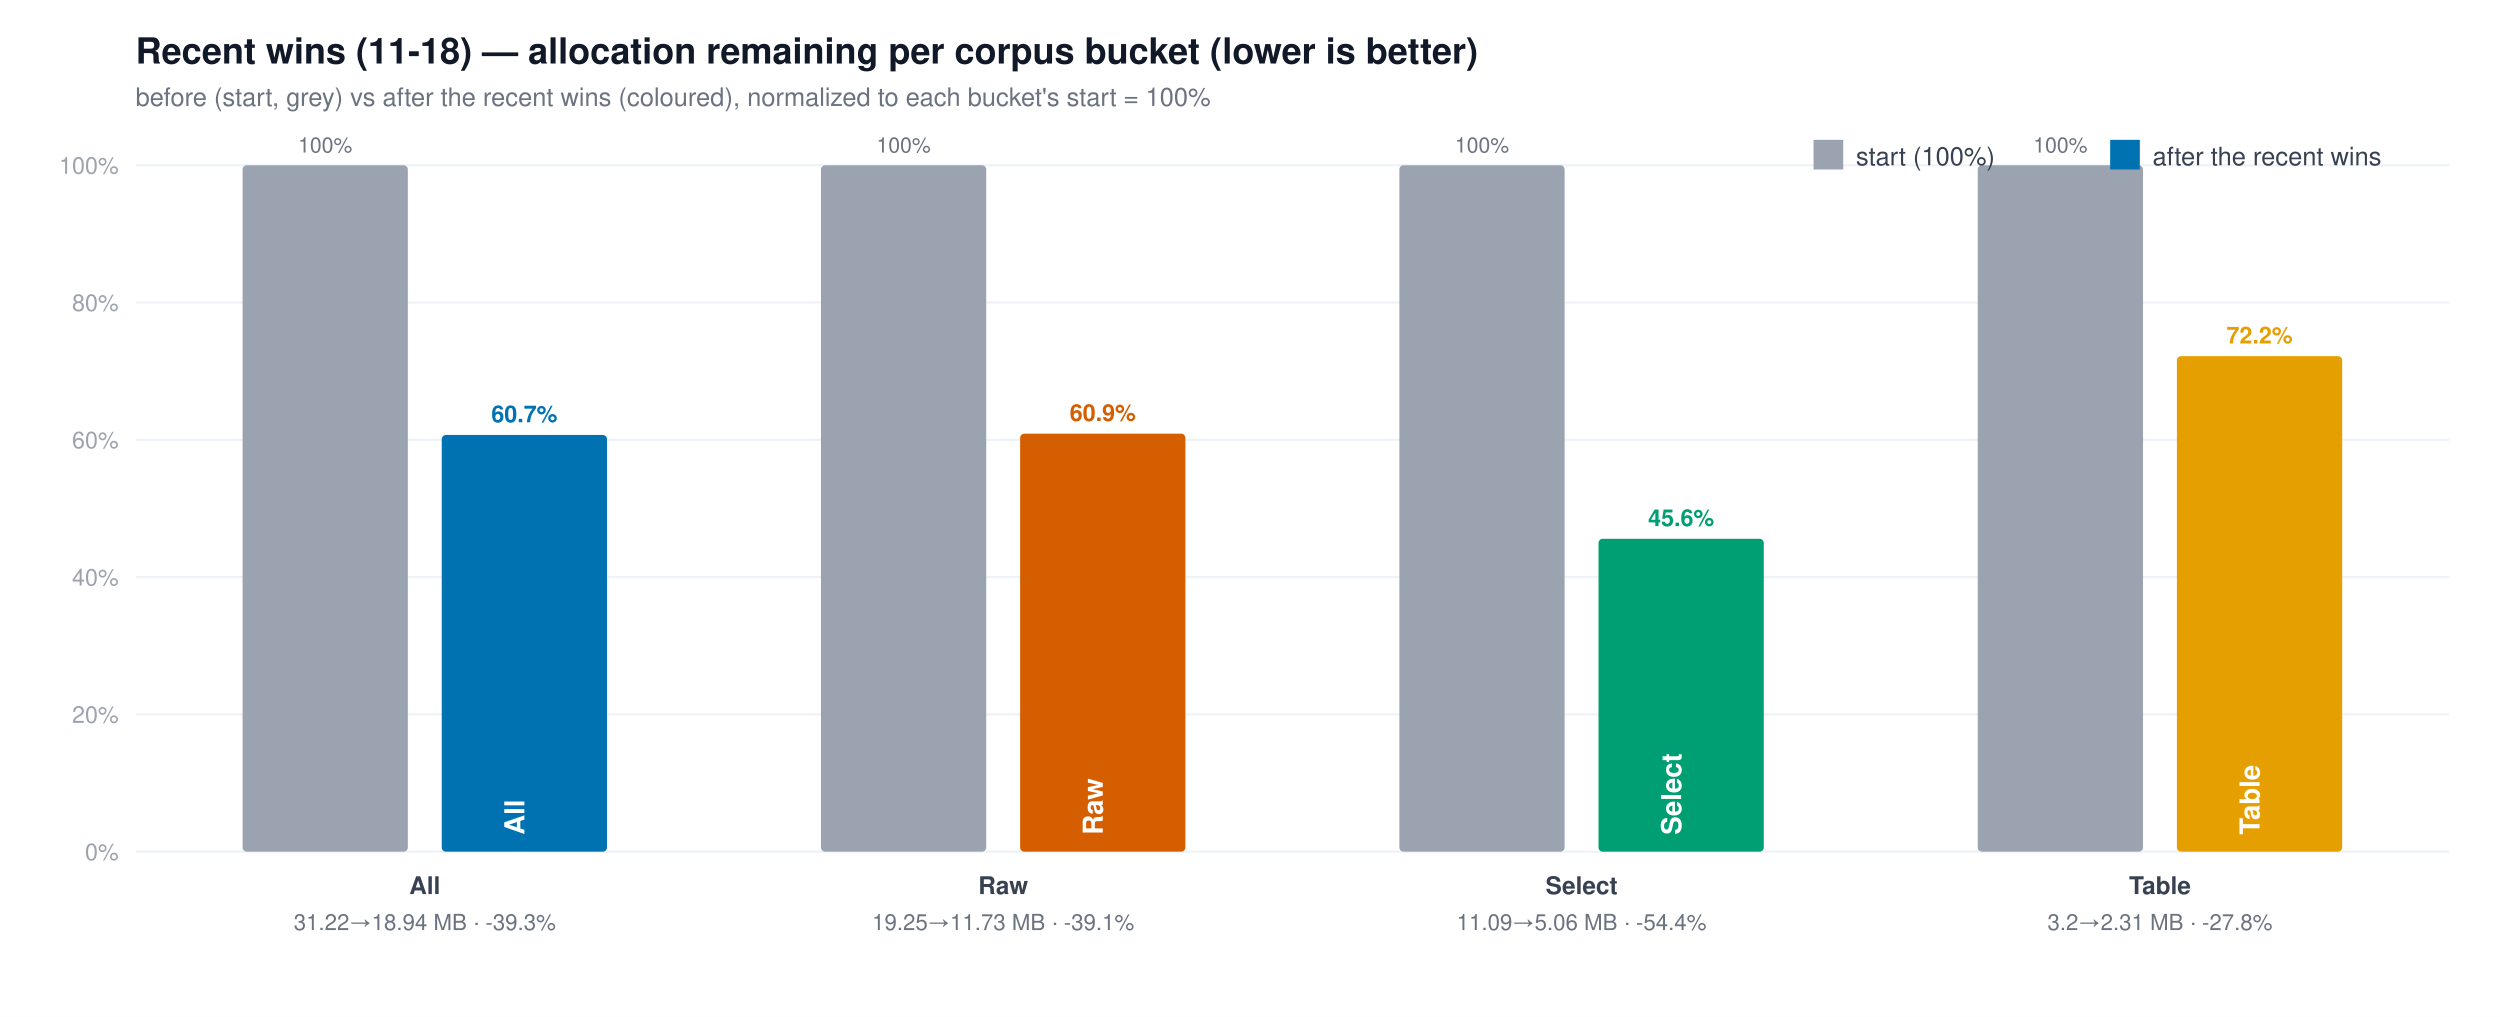
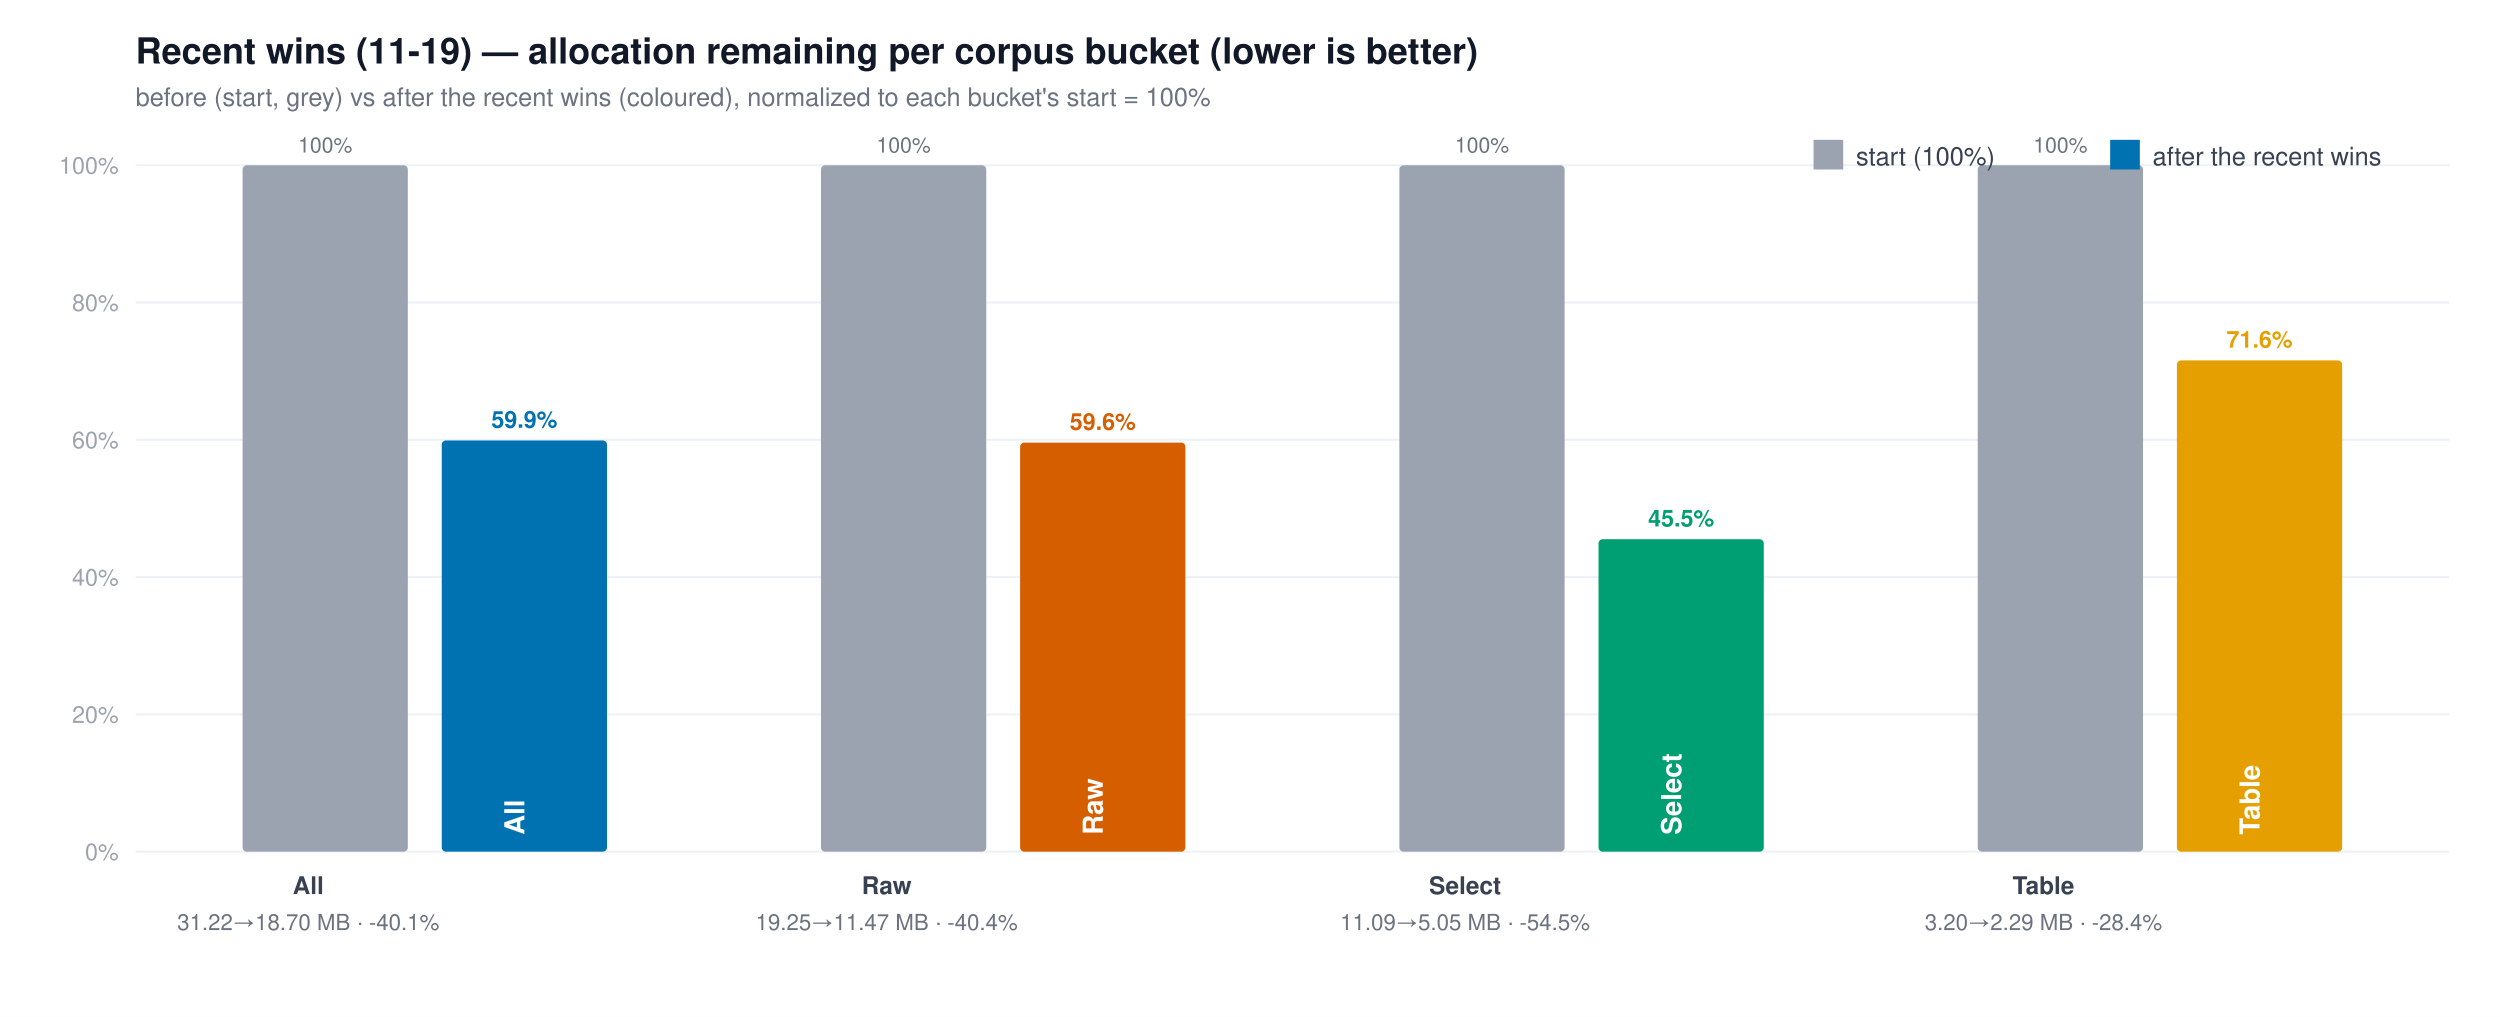
<svg xmlns="http://www.w3.org/2000/svg" width="1180" height="480" viewBox="0 0 1180 480" font-family="Segoe UI,Helvetica,Arial,sans-serif">
  <rect width="1180" height="480" fill="#ffffff" />
-   <text x="64" y="30" font-size="17" font-weight="700" fill="#111827">Recent wins (11-18) — allocation remaining per corpus bucket (lower is better)</text>
+   <text x="64" y="30" font-size="17" font-weight="700" fill="#111827">Recent wins (11-19) — allocation remaining per corpus bucket (lower is better)</text>
  <text x="64" y="50" font-size="12" fill="#6b7280">before (start, grey) vs after the recent wins (coloured), normalized to each bucket's start = 100%</text>
  <line x1="64" y1="402" x2="1156" y2="402" stroke="#eef2f7" />
  <text x="56" y="406" text-anchor="end" font-size="11" fill="#9ca3af">0%</text>
  <line x1="64" y1="337.2" x2="1156" y2="337.2" stroke="#eef2f7" />
  <text x="56" y="341.2" text-anchor="end" font-size="11" fill="#9ca3af">20%</text>
  <line x1="64" y1="272.4" x2="1156" y2="272.4" stroke="#eef2f7" />
  <text x="56" y="276.4" text-anchor="end" font-size="11" fill="#9ca3af">40%</text>
  <line x1="64" y1="207.6" x2="1156" y2="207.6" stroke="#eef2f7" />
  <text x="56" y="211.6" text-anchor="end" font-size="11" fill="#9ca3af">60%</text>
  <line x1="64" y1="142.8" x2="1156" y2="142.8" stroke="#eef2f7" />
  <text x="56" y="146.8" text-anchor="end" font-size="11" fill="#9ca3af">80%</text>
  <line x1="64" y1="78" x2="1156" y2="78" stroke="#eef2f7" />
  <text x="56" y="82" text-anchor="end" font-size="11" fill="#9ca3af">100%</text>
  <rect x="114.5" y="78" width="78" height="324" rx="2" fill="#9AA3AF" />
  <text x="153.5" y="72" text-anchor="middle" font-size="10" fill="#6b7280">100%</text>
-   <rect x="208.5" y="205.3" width="78" height="196.7" rx="2" fill="#0072B2" />
+   <rect x="208.5" y="207.9" width="78" height="194.1" rx="2" fill="#0072B2" />
  <text x="247.5" y="394" transform="rotate(-90 247.5 394)" font-size="13" font-weight="700" fill="#ffffff">All</text>
-   <text x="247.5" y="199.3" text-anchor="middle" font-size="11" font-weight="700" fill="#0072B2">60.7%</text>
-   <text x="200.5" y="422" text-anchor="middle" font-size="11.5" font-weight="600" fill="#374151">All</text>
-   <text x="200.5" y="439" text-anchor="middle" font-size="10.5" fill="#6b7280">31.22→18.94 MB · -39.3%</text>
+   <text x="247.5" y="201.9" text-anchor="middle" font-size="11" font-weight="700" fill="#0072B2">59.9%</text>
+   <text x="145.5" y="422" text-anchor="middle" font-size="11.5" font-weight="600" fill="#374151">All</text>
+   <text x="145.5" y="439" text-anchor="middle" font-size="10.5" fill="#6b7280">31.22→18.70 MB · -40.1%</text>
  <rect x="387.5" y="78" width="78" height="324" rx="2" fill="#9AA3AF" />
  <text x="426.5" y="72" text-anchor="middle" font-size="10" fill="#6b7280">100%</text>
-   <rect x="481.5" y="204.7" width="78" height="197.3" rx="2" fill="#D55E00" />
+   <rect x="481.5" y="208.9" width="78" height="193.1" rx="2" fill="#D55E00" />
  <text x="520.5" y="394" transform="rotate(-90 520.5 394)" font-size="13" font-weight="700" fill="#ffffff">Raw</text>
-   <text x="520.5" y="198.7" text-anchor="middle" font-size="11" font-weight="700" fill="#D55E00">60.9%</text>
-   <text x="473.5" y="422" text-anchor="middle" font-size="11.5" font-weight="600" fill="#374151">Raw</text>
-   <text x="473.5" y="439" text-anchor="middle" font-size="10.5" fill="#6b7280">19.25→11.73 MB · -39.1%</text>
+   <text x="520.5" y="202.9" text-anchor="middle" font-size="11" font-weight="700" fill="#D55E00">59.6%</text>
+   <text x="418.5" y="422" text-anchor="middle" font-size="11.5" font-weight="600" fill="#374151">Raw</text>
+   <text x="418.5" y="439" text-anchor="middle" font-size="10.5" fill="#6b7280">19.25→11.47 MB · -40.4%</text>
  <rect x="660.5" y="78" width="78" height="324" rx="2" fill="#9AA3AF" />
  <text x="699.5" y="72" text-anchor="middle" font-size="10" fill="#6b7280">100%</text>
-   <rect x="754.5" y="254.3" width="78" height="147.7" rx="2" fill="#009E73" />
+   <rect x="754.5" y="254.5" width="78" height="147.5" rx="2" fill="#009E73" />
  <text x="793.5" y="394" transform="rotate(-90 793.5 394)" font-size="13" font-weight="700" fill="#ffffff">Select</text>
-   <text x="793.5" y="248.3" text-anchor="middle" font-size="11" font-weight="700" fill="#009E73">45.6%</text>
-   <text x="746.5" y="422" text-anchor="middle" font-size="11.5" font-weight="600" fill="#374151">Select</text>
-   <text x="746.5" y="439" text-anchor="middle" font-size="10.5" fill="#6b7280">11.09→5.06 MB · -54.4%</text>
+   <text x="793.5" y="248.5" text-anchor="middle" font-size="11" font-weight="700" fill="#009E73">45.5%</text>
+   <text x="691.5" y="422" text-anchor="middle" font-size="11.5" font-weight="600" fill="#374151">Select</text>
+   <text x="691.5" y="439" text-anchor="middle" font-size="10.5" fill="#6b7280">11.09→5.05 MB · -54.5%</text>
  <rect x="933.5" y="78" width="78" height="324" rx="2" fill="#9AA3AF" />
  <text x="972.5" y="72" text-anchor="middle" font-size="10" fill="#6b7280">100%</text>
-   <rect x="1027.5" y="168.1" width="78" height="233.9" rx="2" fill="#E69F00" />
+   <rect x="1027.5" y="170.1" width="78" height="231.9" rx="2" fill="#E69F00" />
  <text x="1066.5" y="394" transform="rotate(-90 1066.5 394)" font-size="13" font-weight="700" fill="#ffffff">Table</text>
-   <text x="1066.5" y="162.1" text-anchor="middle" font-size="11" font-weight="700" fill="#E69F00">72.2%</text>
-   <text x="1019.5" y="422" text-anchor="middle" font-size="11.5" font-weight="600" fill="#374151">Table</text>
-   <text x="1019.5" y="439" text-anchor="middle" font-size="10.5" fill="#6b7280">3.2→2.31 MB · -27.8%</text>
+   <text x="1066.5" y="164.1" text-anchor="middle" font-size="11" font-weight="700" fill="#E69F00">71.6%</text>
+   <text x="964.5" y="422" text-anchor="middle" font-size="11.5" font-weight="600" fill="#374151">Table</text>
+   <text x="964.5" y="439" text-anchor="middle" font-size="10.5" fill="#6b7280">3.20→2.29 MB · -28.4%</text>
  <rect x="856" y="66" width="14" height="14" fill="#9AA3AF" />
  <text x="876" y="78" font-size="12" fill="#374151">start (100%)</text>
  <rect x="996" y="66" width="14" height="14" fill="#0072B2" />
  <text x="1016" y="78" font-size="12" fill="#374151">after the recent wins</text>
</svg>
